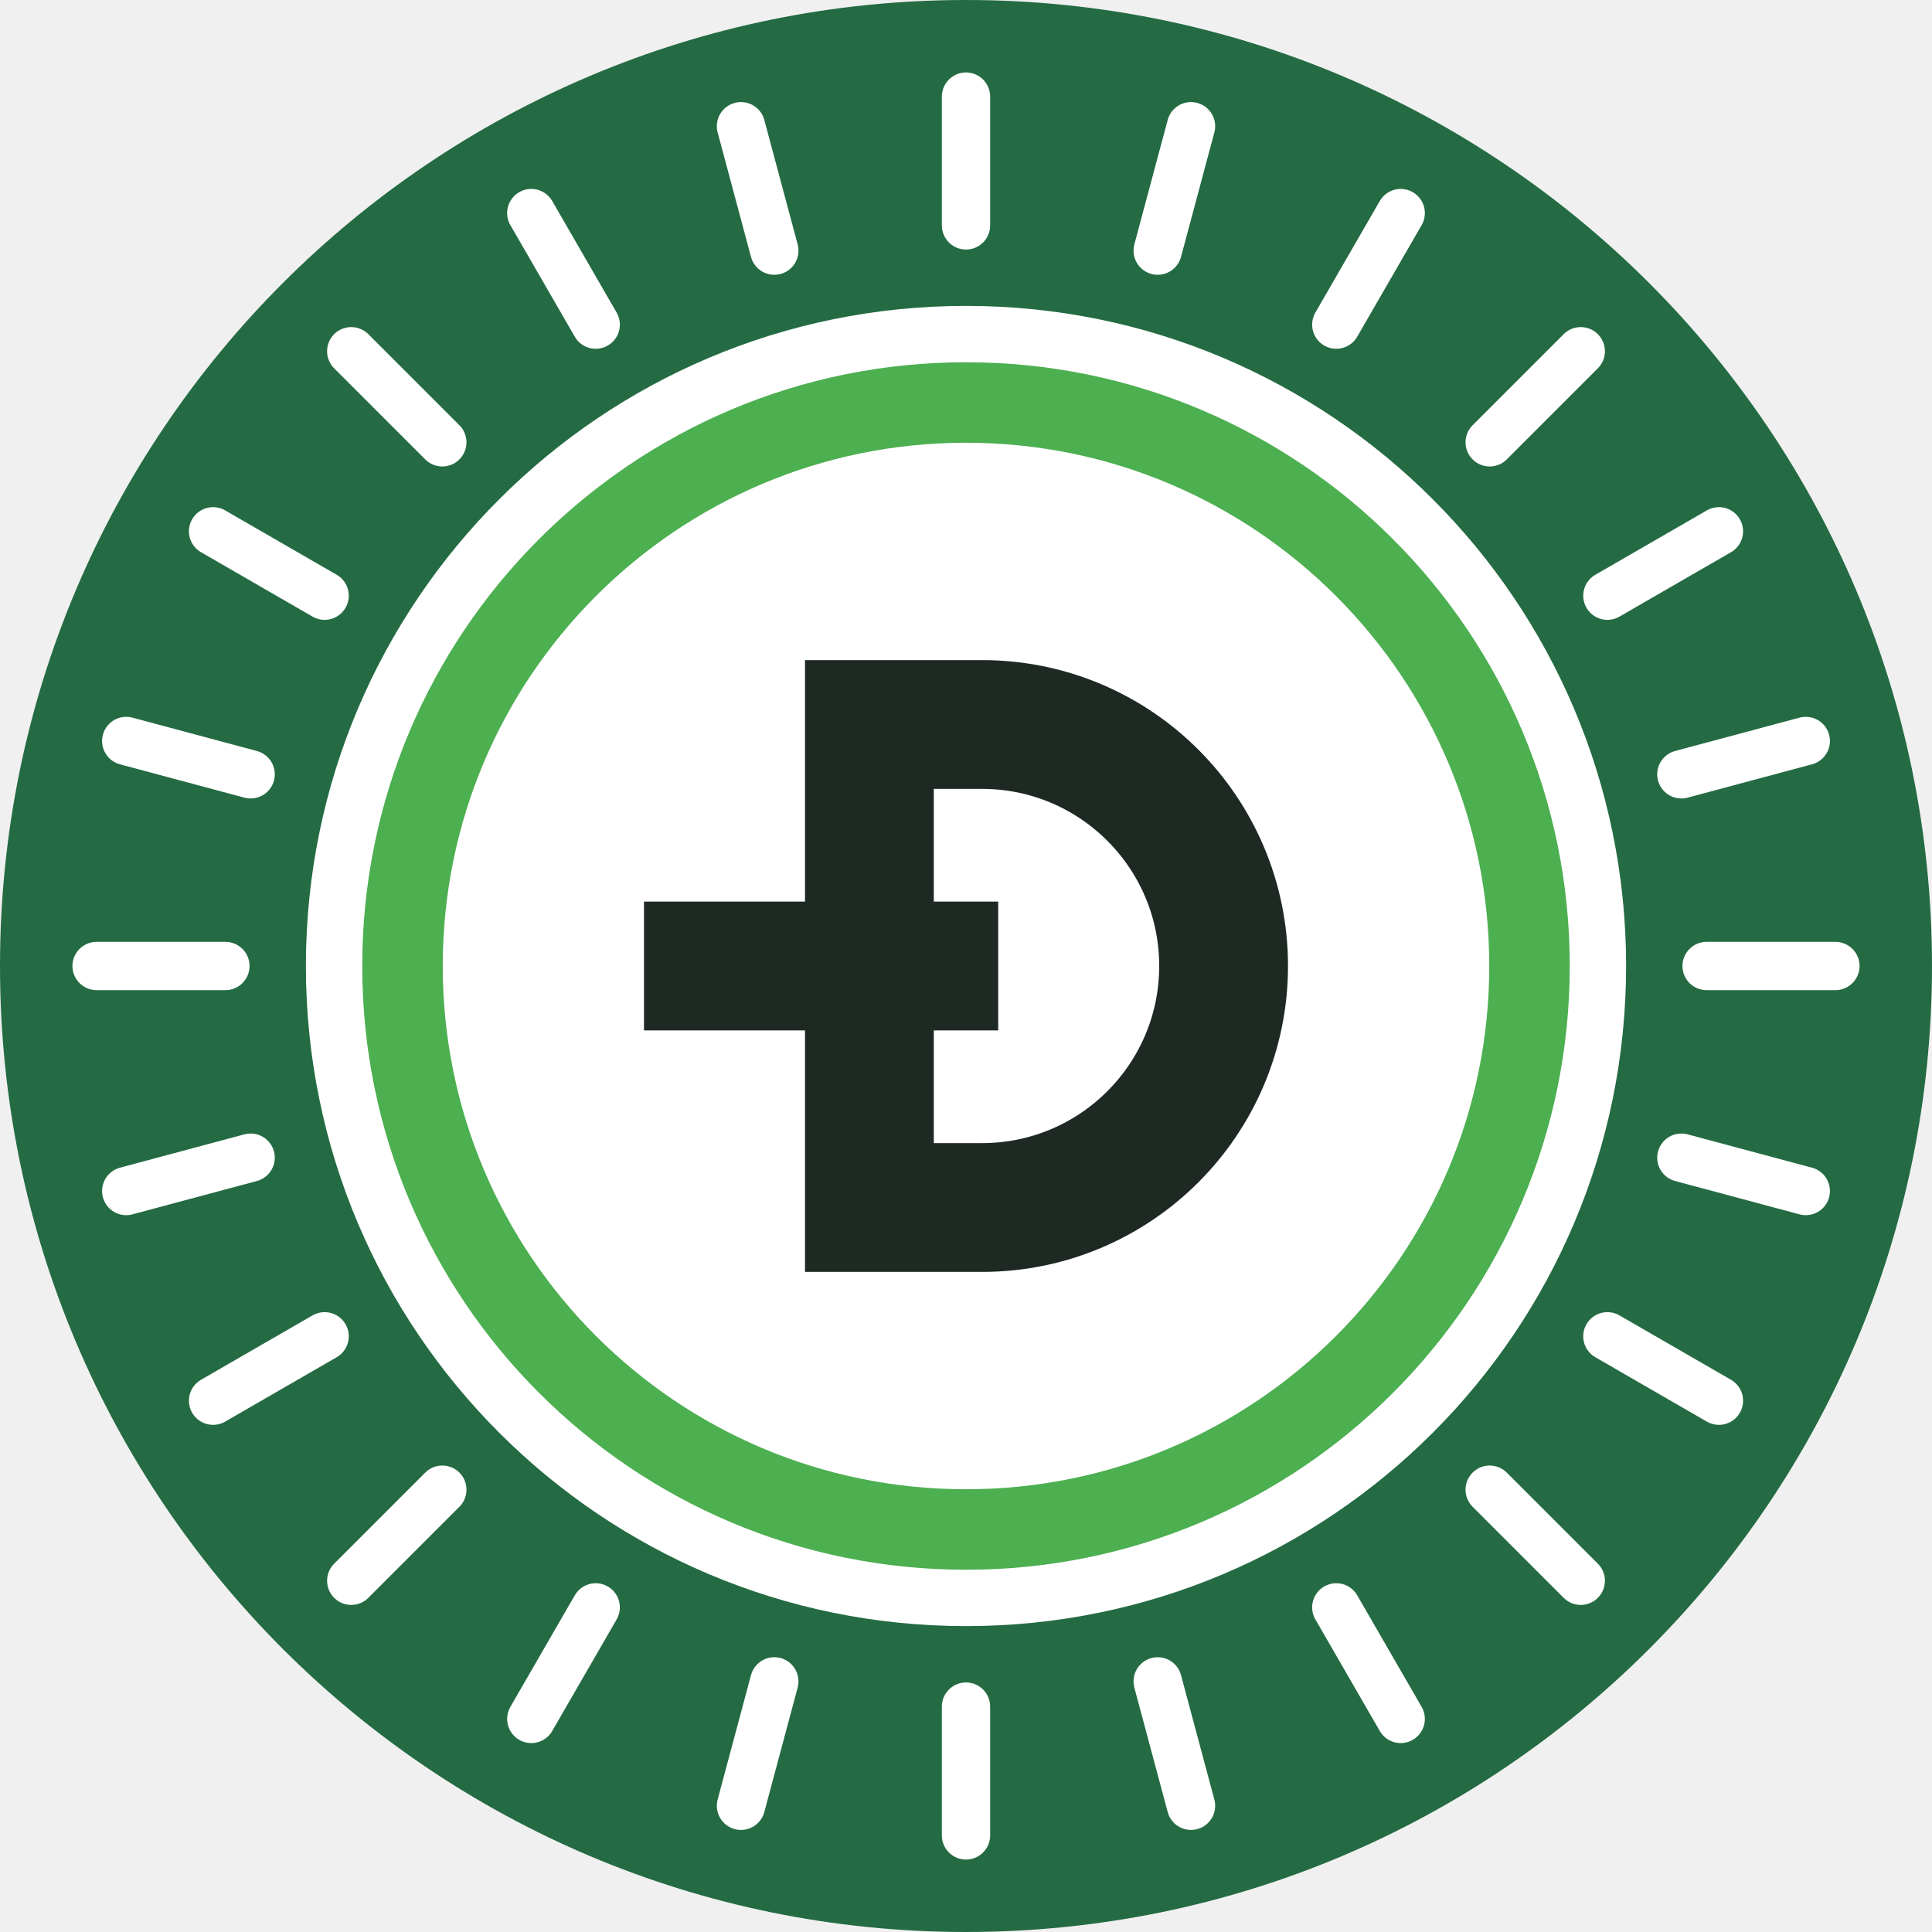
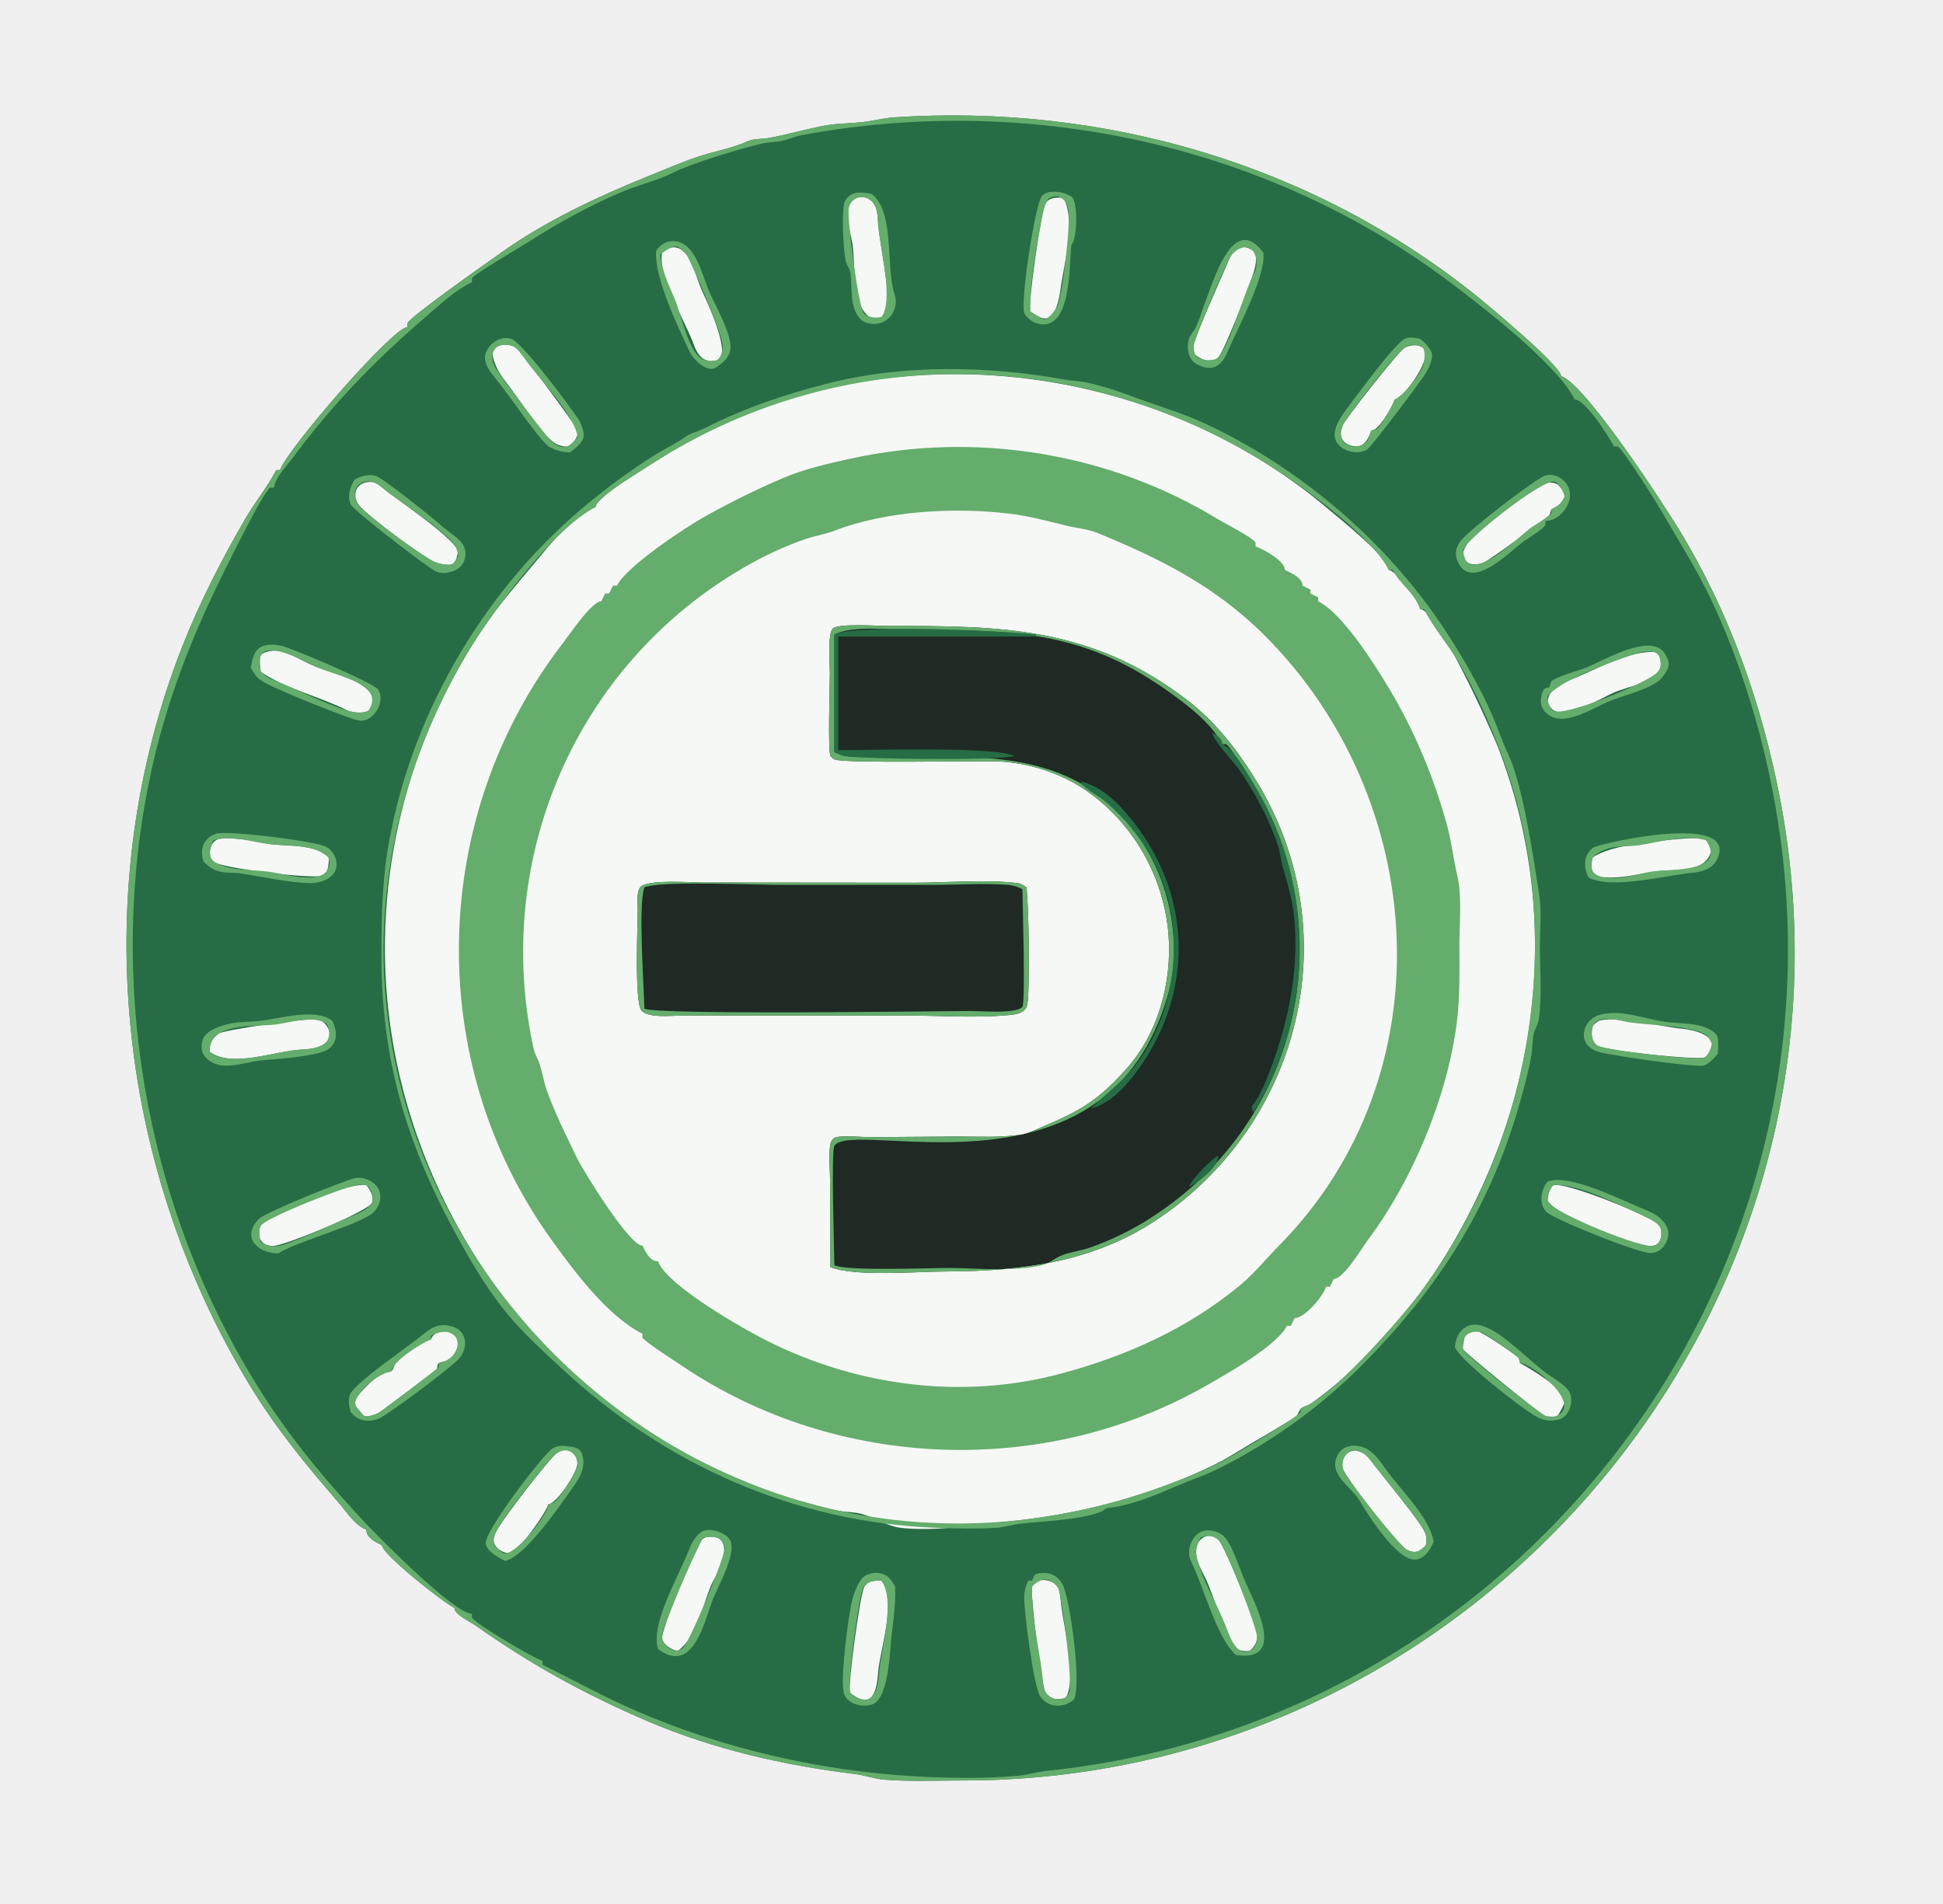
- <svg xmlns="http://www.w3.org/2000/svg" width="240" height="240" viewBox="0 0 120 120">
-   <circle cx="60" cy="60" r="60" fill="#246B43" />
-   <g stroke="#FFFFFF" stroke-width="3" stroke-linecap="round">
-     <line x1="60" y1="6" x2="60" y2="14" transform="rotate(0 60 60)" />
-     <line x1="60" y1="6" x2="60" y2="14" transform="rotate(15 60 60)" />
-     <line x1="60" y1="6" x2="60" y2="14" transform="rotate(30 60 60)" />
-     <line x1="60" y1="6" x2="60" y2="14" transform="rotate(45 60 60)" />
-     <line x1="60" y1="6" x2="60" y2="14" transform="rotate(60 60 60)" />
-     <line x1="60" y1="6" x2="60" y2="14" transform="rotate(75 60 60)" />
-     <line x1="60" y1="6" x2="60" y2="14" transform="rotate(90 60 60)" />
-     <line x1="60" y1="6" x2="60" y2="14" transform="rotate(105 60 60)" />
-     <line x1="60" y1="6" x2="60" y2="14" transform="rotate(120 60 60)" />
-     <line x1="60" y1="6" x2="60" y2="14" transform="rotate(135 60 60)" />
-     <line x1="60" y1="6" x2="60" y2="14" transform="rotate(150 60 60)" />
-     <line x1="60" y1="6" x2="60" y2="14" transform="rotate(165 60 60)" />
-     <line x1="60" y1="6" x2="60" y2="14" transform="rotate(180 60 60)" />
-     <line x1="60" y1="6" x2="60" y2="14" transform="rotate(195 60 60)" />
-     <line x1="60" y1="6" x2="60" y2="14" transform="rotate(210 60 60)" />
-     <line x1="60" y1="6" x2="60" y2="14" transform="rotate(225 60 60)" />
-     <line x1="60" y1="6" x2="60" y2="14" transform="rotate(240 60 60)" />
-     <line x1="60" y1="6" x2="60" y2="14" transform="rotate(255 60 60)" />
-     <line x1="60" y1="6" x2="60" y2="14" transform="rotate(270 60 60)" />
-     <line x1="60" y1="6" x2="60" y2="14" transform="rotate(285 60 60)" />
-     <line x1="60" y1="6" x2="60" y2="14" transform="rotate(300 60 60)" />
-     <line x1="60" y1="6" x2="60" y2="14" transform="rotate(315 60 60)" />
-     <line x1="60" y1="6" x2="60" y2="14" transform="rotate(330 60 60)" />
-     <line x1="60" y1="6" x2="60" y2="14" transform="rotate(345 60 60)" />
-   </g>
-   <circle cx="60" cy="60" r="41" fill="#FFFFFF" />
-   <circle cx="60" cy="60" r="35" fill="none" stroke="#4CAF50" stroke-width="5" />
-   <g fill="none" stroke="#1D2922" stroke-width="8" stroke-linecap="butt">
-     <path d="M54 45 H61 A15 15 0 0 1 61 75 H54 Z" stroke-linejoin="miter" />
-     <line x1="40" y1="60" x2="62" y2="60" />
-   </g>
+ <svg xmlns="http://www.w3.org/2000/svg" width="248" height="243" viewBox="0 0 992 972">
+   <path d="M208,167c0-.3-.1-1.8,0-2c1.9-3.7,40.5-30.8,46.9-35.3c22.8-16.5,49.8-29.1,75.9-39.7c9-3.6,17.8-7.5,27.1-10.5c8.3-2.6,16.2-3.9,24.1-7.5c2.7-1.2,7.8-1,10.8-1.6c9.8-1.8,19.7-4.8,29.6-6.5c5.7-.9,11.6-.9,17.4-1.5c5.7-.6,11.1-2.1,16.8-2.5c107.3-7,213.8,23.9,297.9,91.7c6.3,5.1,42.5,35.3,42.5,40.4c12.4,4.1,51.5,64.2,60,78c25.9,42.3,42.5,89.3,51.8,137.8c49.6,260-154.1,501.7-417.6,501.3c-13.1,0-26.5,.6-39.5-.4c-5.3-.4-10.1-2.3-15.2-2.9c-36.1-4.4-72.2-12.6-105.9-27c-31.5-13.5-59.3-28.7-87.3-48.5c-3.1-2.2-11.3-5.9-11.3-9.3c-5.9-2.9-37-27.5-37-32c-3.4-1.7-8-3.8-8-8c-5.7-1.9-10.4-9.6-14.4-14.1c-16.8-19.4-32.1-38.1-45.4-60.1C59,594,44.7,452.9,93.2,329.7c8.8-22.3,20.3-44.7,32.3-65.3c4.8-8.2,11.3-16.1,15.5-24.4c.7,0,1.3,0,2,0c3.2-10.2,57.6-73,65-73Z" fill="#266C44" />
+   <path d="M304,259c0-5.1,27.8-21.6,33.5-25.2c104.9-67.1,248.1-53.1,341.7,27c5.6,4.7,29.8,24.1,29.8,30.2c3.4,0,16,16.5,16,20c8.6,0,36.2,61.1,40.1,71.3c24.3,63.1,24.5,132.8,2.4,196.5c-18.2,52.7-52.6,105.3-98.4,138c-1.3,.9-3.1,1.1-4.5,2.1s-1.6,2.8-2.6,4.1c-.5,.6-16.1,9.9-18,11c-8,4.4-15.4,9.6-23.7,13.7c-33.3,16.4-68.9,25.4-105.8,29.2c-17.2,1.8-36.4,5-53.7,3.3c-8.4-.9-13.3-5.1-20.8-7.2c-3.2-.9-7.2-.9-10.5-1.4c-6.4-1-14-3.3-20.3-5c-17.1-4.6-34.3-12-50.2-19.7c-88.4-42.3-149.5-133.5-160.6-230c-7.9-68.5,9.2-138,47.7-195.4c8.3-12.4,17.9-23.3,27.4-34.7c5.4-6.4,22.3-27.8,30.5-27.8Z" fill="#F6F8F5" />
+   <path d="M677,657c-1.4,4.8-10.8,16-16,16c-.7,1.3-1.3,2.6-2,4c-.7,0-1.3,0-2,0c-4.9,9.9-30.1,24.2-40.3,30c-82.7,47.7-189.2,43.9-268.3-9.5c-3.1-2.1-19.1-12.3-20.4-14.5c-.1-.2,0-1.7,0-2c-17.8-8.9-35.3-32.4-46.8-48.5c-64.9-90.6-62-215.4,5.8-303.6c3.5-4.5,15.1-21.9,20-21.9c.3-.7,.3-.7,2-4c.7,0,1.3,0,2,0c.3-.7,.3-.7,2-4c.7,0,1.3,0,2,0c4.9-9.9,35.3-30,45.8-35.8c13-7.2,25.6-13.4,39.2-19.2c10.5-4.5,23.1-7.4,34.2-9.8c63.9-14.1,131.9-3.1,187.8,31c3.3,2,17.5,9.2,19,11.8c.1,.2,0,1.7,0,2c4.2,1.4,15,7.4,15,12c3.3,1.6,9,4,9,8c1.3,.7,2.6,1.3,4,2c0,.7,0,1.3,0,2c1.3,.7,2.6,1.3,4,2c0,.7,0,1.3,0,2c12.6,6.3,29,32.5,36.4,44.9c13.1,21.8,23.1,46.1,29.7,70.6c2.1,8.1,3,16.4,4.9,24.5c2.4,10.2,1.2,23.2,1.1,33.7c0,14,.4,28.1-1.4,42c-5,37.9-22.5,79.8-45.3,110.4C695.2,637.4,686,653,681,653c-.7,1.3-1.3,2.6-2,4c-.7,0-1.3,0-2,0ZM336,644c4,12,43.4,34.5,55.6,40.6C438.4,708.1,492.4,714.9,543,701c32.8-9,63.4-22.7,89.9-44.6c7.2-5.9,13.6-13.8,20.1-20.4c85.9-87,76.9-227.9-7.9-312.1C620.2,299.2,591.9,285,560,272c-4.6-1.9-11-2.4-15.9-3.7c-9.5-2.3-18.6-4.8-28.4-6c-28-3.4-63.3-1.6-89.7,8.7c-4.6,1.8-9.9,2.6-14.7,4.2c-11.1,3.8-21.8,8.9-31.9,14.8c-85.6,49.8-128,148.7-107,245.3c.6,2.5,1.6,4.3,2.6,6.7c1.9,4.8,2.5,10.4,4.4,15.4c4.2,11.6,9.6,22.2,14.9,33.3c3.5,7.3,27,45.3,33.7,45.3c1.7,3.4,3.8,8,8,8Z" fill="#64AD6C" />
+   <path d="M424,647c-.1-14.8-.1-29.6-.2-44.3c0-5.8-.9-13.2,.2-18.8c.1-.9,1.2-2.5,2-2.9c3.1-1.6,14.6-.3,18.5-.4c15-.1,30.1-.2,45.1-.3c10.2,0,21.1,.6,31.2-.9c4.5-.7,8.1-2.7,12.2-4.4c18.7-7.9,27.8-13.4,41.6-28.7c16.6-18.3,23.8-44.4,22-68.8c-2.3-29.6-17.8-57.2-42.4-74.1c-13.1-9-30.1-14.2-45.9-14.7c-11.5-.2-77.1,1.1-82.1-.9c-.6-.2-2-1.3-2.2-1.8c-1.4-3-.3-36.2-.3-42c0-4.3-1.3-20.4,1.5-23.1c2.9-2.7,23.1-1.3,27.9-1.3c58.5-.1,103.9,.4,152.7,37.6c15.5,11.8,27.5,27.7,37.3,44.3c44.9,76.5,20.6,172.9-53,221.6c-32.5,21.5-69.1,26-106.9,26.1c-14.8,0-46.5,2.8-59.2-2.2ZM524,453c1.3,8.3,1.8,51.2,.6,59.3c-.2,1.6-.7,2.7-1.9,3.7c-1.7,1.5-4.5,2-6.7,2.2c-18.1,1.8-37.7,.2-56,.3c-37,0-74.1,0-111.1,0c-5.2,0-17.6,1.5-21.3-2.4c-3.8-3.9-2-43.9-2-51.9c0-3.3-.7-8.4,1.2-11.1c3-4.3,26.2-2.5,31.9-2.5c36.1,0,72.1,.1,108.2,.1c16.9,0,35.9-1.8,52.6,.2c1.8,.2,3,1.1,4.5,2.1Z" fill="#1E2A23" />
+   <path d="M208,167c0-.3-.1-1.8,0-2c1.9-3.7,40.5-30.8,46.9-35.3c22.8-16.5,49.8-29.1,75.9-39.7c9-3.6,17.8-7.5,27.1-10.5c8.3-2.6,16.2-3.9,24.1-7.5c2.7-1.2,7.8-1,10.8-1.6c9.8-1.8,19.7-4.8,29.6-6.5c5.7-.9,11.6-.9,17.4-1.5c5.7-.6,11.1-2.1,16.8-2.5c107.3-7,213.8,23.9,297.9,91.7c6.3,5.1,42.5,35.3,42.5,40.4c12.4,4.1,51.5,64.2,60,78c25.9,42.3,42.5,89.3,51.8,137.8c49.6,260-154.1,501.7-417.6,501.3c-13.1,0-26.5,.6-39.5-.4c-5.3-.4-10.1-2.3-15.2-2.9c-36.1-4.4-72.2-12.6-105.9-27c-31.5-13.5-59.3-28.7-87.3-48.5c-3.1-2.2-11.3-5.9-11.3-9.3c-5.9-2.9-37-27.5-37-32c-3.4-1.7-8-3.8-8-8c-5.7-1.9-10.4-9.6-14.4-14.1c-16.8-19.4-32.1-38.1-45.4-60.1C59,594,44.7,452.9,93.2,329.7c8.8-22.3,20.3-44.7,32.3-65.3c4.8-8.2,11.3-16.1,15.5-24.4c.7,0,1.3,0,2,0c3.2-10.2,57.6-73,65-73Zm33,657c0,.3-.1,1.8,0,2c1.5,2.9,31.9,21,36,22c0,.7,0,1.3,0,2c16,7.9,31.5,16.5,47.9,23.6c44.6,19.3,94.2,30.7,142.9,33.4c16.6,.9,35.1,1.2,51.6-.3c5.3-.4,10.4-2.1,15.7-2.6c228.1-23.9,396.8-227.7,376-457.6c-4.3-47.2-17.2-97.3-37.4-140.2c-7.7-16.1-17.2-31.1-26.1-46.4c-2.4-4.2-19-30.4-21.6-31.9c-.2-.1-1.7,0-2,0c-2.6-5.2-14.6-24-20-24c-9.2-18.4-49.3-49.2-66.7-62.1C643.9,72.9,523.1,47.8,409.4,69c-3.6,.7-6.9,2.2-10.4,3c-2.9,.6-6.1,.5-9.1,1.1C379.7,75.3,353,83.4,344,88c-8,4.1-18.1,6.4-26.5,10c-15.7,6.6-32.7,15.9-47,25.1c-3.9,2.5-28.3,16.8-29.5,18.9c-.1,.1,0,1.8,0,2c-9.2,4.6-16.2,11.4-24,18.1c-25.4,21.8-47.7,44.8-67.7,71.9c-2.8,3.8-9.3,10.4-9.3,15c-.3,0-1.9-.1-2,0c-3.8,2.2-23,41.7-26.2,48.2c-14.5,29.7-26,59.6-33.5,91.9C52.7,500,74.4,621.4,137.1,716.5c14.8,22.4,32.1,42.7,50.5,62.2c7.8,8.2,44.6,45.3,53.4,45.3Zm324-54c-5.9,5.9-35,6.8-44.1,8c-4.2,.5-8.1,1.8-12.4,2.1c-9.8,.6-20.3,.4-30.1,0C405.3,777.4,339.2,747.7,286,698c-9.4-8.8-18.5-16.9-26.8-26.9C250,659.9,243,648.5,236,636c-27.4-48.9-41.3-92.3-41.3-148.7c0-20.5,.5-40,4.4-60.1c12.4-65.4,49.6-128,101.2-170.2c10.4-8.6,21.6-16.8,32.9-24c5.6-3.6,11.4-6.2,16.8-10c2.6-1.8,7.2-3.1,10.2-4.6c20.3-10.2,40.9-17.2,63.1-22.8c38.3-9.7,81.7-8.8,120.3-1.8c3.6,.7,7.2,.6,10.7,1.4c7.5,1.6,15.7,4.1,22.7,6.8c13,5,26,8.5,38.8,14.5c49.6,23.3,94.4,62,123.9,108.2c8,12.5,16.1,26.6,22,40.1c3,6.7,5.1,13.5,8.3,20.2c7.6,16,13.2,54.6,16,73c1.1,7.6,.2,16.9,.2,24.7c0,12.2,1.1,25.4-.5,37.5c-.4,3-2.1,5.1-2.7,7.8c-.7,3.2-.5,7.1-1.1,10.4c-1,6.6-2.8,13.1-4.5,19.5c-15.2,56.8-42,99.1-83.3,140.4c-21,20.9-47,39.4-73.7,52.4c-6.3,3-12.9,5.1-19.3,7.9c-11.5,4.9-23.4,10.2-36.1,11.4Zm99-51c14.7-4.1,50.2-44.7,60.2-57.9c57.8-76.3,76.2-183.4,43.1-273.9c-6.1-16.5-14-34.4-22.9-49.5c-5.3-8.8-12.9-17.6-17.4-26.7c-.7,0-1.3,0-2,0c-2.6-8.3-10.3-12.6-14-20c-.7,0-1.3,0-2,0c-8.1-16.2-39.8-39.5-55.3-49.7c-99-65.6-226-67.9-325.4-1.5c-4.7,3.1-24.3,14.6-24.3,19.2c-21.6,10.8-53.9,54.9-66.3,76.1C96.2,577.5,337.8,857.3,599,756.9c8.1-3.1,16.1-6.3,23.9-10.2c5.6-2.9,38.5-22.3,41.1-25.7c0-.1,0-1.8,0-2ZM424,647c-.1-14.8-.1-29.6-.2-44.3c0-5.8-.9-13.2,.2-18.8c.1-.9,1.2-2.5,2-2.9c3.1-1.6,14.6-.3,18.5-.4c15-.1,30.1-.2,45.1-.3c10.2,0,21.1,.6,31.2-.9c4.5-.7,8.1-2.7,12.2-4.4c18.7-7.9,27.8-13.4,41.6-28.7c16.6-18.3,23.8-44.4,22-68.8c-2.3-29.6-17.8-57.2-42.4-74.1c-13.1-9-30.1-14.2-45.9-14.7c-11.5-.2-77.1,1.1-82.1-.9c-.6-.2-2-1.3-2.2-1.8c-1.4-3-.3-36.2-.3-42c0-4.3-1.3-20.4,1.5-23.1c2.9-2.7,23.1-1.3,27.9-1.3c58.5-.1,103.9,.4,152.7,37.6c15.5,11.8,27.5,27.7,37.3,44.3c44.9,76.5,20.6,172.9-53,221.6c-32.5,21.5-69.1,26-106.9,26.1c-14.8,0-46.5,2.8-59.2-2.2ZM624,380c-5.5-11-19-21-29-28c-43.2-30.3-78.3-30.2-128.9-30.3c-11.2,0-30.4-2.6-40.1,2.3c0,20,0,40,0,60c7.3,3.7,17.5,2.3,25.5,2.3c47.4,.3,94.7-5,127.1,37.3c13.8,17.9,20.7,39.5,20.8,62c.1,11.8-2.4,21.5-6.4,32.4c-35.7,96.5-157.2,53.1-167,67c-1.7,2.3-.1,54.3,0,61c6.2,3.1,48.8,1.4,58.1,1.4c14.9,.1,32.8,2,47.4-1.3c4.4-1,6.7-3.6,10.5-5.1c4.3-1.7,9.4-2.3,13.9-3.8c11.6-4,23-9.6,33.2-16.4c71.2-46.6,94.6-136.6,55.7-211.9c-2-3.9-16.3-27.5-18.8-28.9c-.2-.1-1.7,0-2,0ZM524,453c1.3,8.3,1.8,51.2,.6,59.3c-.2,1.6-.7,2.7-1.9,3.7c-1.7,1.5-4.5,2-6.7,2.2c-18.1,1.8-37.7,.2-56,.3c-37,0-74.1,0-111.1,0c-5.2,0-17.6,1.5-21.3-2.4c-3.8-3.9-2-43.9-2-51.9c0-3.3-.7-8.4,1.2-11.1c3-4.3,26.2-2.5,31.9-2.5c36.1,0,72.1,.1,108.2,.1c16.9,0,35.9-1.8,52.6,.2c1.8,.2,3,1.1,4.5,2.1Zm-2,1c-2.4-1.2-4.7-2-7.3-2.2c-12.8-.9-26.2,0-39,0c-25.4,0-50.8,0-76.3,0c-14.1,0-57.5-1.9-68.4,.7c-.2,0-2,.5-2,.5c-.1,.3-.2,.5-.2,.8c-2.9,9.6-.1,48.6,.2,61.2c6.5,3.3,147.1,1.3,166.6,1.2c4.7,0,23.7,1.6,26.4-2.2c1.6-2.3,.1-53.1,0-60Z" fill="#64AD6C" />
+   <path d="M450,162c-3.9,.7-6.1,.7-8.7-2.7c-5.9-7.9-4.8-24-5.9-33.5c-.6-6.3-6.8-21.9,2.2-24.8c2.3-.8,4.4-.5,6.4,.9c4.4,3,4,8.5,4.4,13.3c.8,9.3,6.1,34.3,4.6,41.6c-.4,2-1.8,3.6-3,5.2Zm93-61c6.4,12.7,.2,33.3-1.6,46.9c-.7,5.2-2.9,18-10.8,13.9c-.9-.5-4.1-2.1-4.6-2.8c-1.4-2.3,5.6-52.2,7.9-55.3c2.2-3.2,5.7-2.8,9.1-2.7ZM338,129c2.7-2.2,5.5-3.7,9-2c1.5,.7,3.6,2.9,4.5,4.3c2.7,4.5,4.3,11,6.4,16c1.7,4.1,21.8,44.4,2.2,36.4c-3.8-1.6-5.4-6.3-6.7-9.8C349,162.8,335.8,140.1,338,129Zm272,52c-.4-1.7-.9-3.5-.6-5.2c1-4.6,14-33.7,16.7-40c1.3-3,3.5-10.2,7.7-9.9c2.6,.2,6.4,1.3,7.2,4.1c.6,2.3,0,6.1-.7,8.3c-1.6,5.6-15.6,42.3-18.6,44.5c-4.1,3-8.3,.8-11.7-1.8ZM290,228c-3.1,0-5.3-.6-7.8-2.5c-6.3-4.8-19.3-24.7-25.1-32.1c-3.3-4.2-11.2-18.6,1-17.4c1.2,.1,4,.4,4.9,1c2.3,1.5,30.2,39.1,31.8,42.5c0,.2,.1,.3,.2,.5c.1,3.8-2.2,5.9-5,8Zm422-24c-1.2,3.9-8.2,16-12,16c-1.2,3.8-3.4,8.2-8,7.9c-5.3-.2-9-4.3-7-9.9c1.2-3.4,28.9-38.4,32-40.3c2.4-1.5,6.4-1.9,9-.7c7.4,3.6-9.7,27-14,27ZM234,281c-.4,1.8-.9,6.1-3,7c-2.2,1-7.3-.1-9.5-1.1c-6-2.7-34.2-23.8-38.2-28.9c-3.6-4.5-2-11,4.1-11.8c4.1-.6,5.7,1,8.7,3.4c9.7,7.9,31.7,22.1,37.9,31.4Zm558-21c-.2,.7-.6,2.4-1,3c-1.1,1.6-31.3,23.5-33.6,24.3c-3.7,1.3-7.6,1.6-9.9-2c-2-3.1,1.7-8.1,3.7-10.4c4-4.6,32.4-26.3,37.2-28.1c2-.7,5.9-.6,7.3,1c.6,.7,3.2,3.4,3.3,4.2c.4,2.9-4.4,8-7,8ZM133,343c-.1-1.9-.7-6.3,0-8c1-2.4,6.4-3,8.6-2.7c6.6,.9,12.9,5.4,19.1,7.9c6.1,2.5,36.6,9.2,28.3,21.8c-1.8,2.8-9.3,1.9-11.7,.7c-14.2-7.1-31.1-10.9-44.3-19.7Zm713-10c2.4,3.6,2.9,7.7-.3,11.2c-4.6,4.9-15.2,6.6-21.5,9.3c-6.7,2.9-26.8,15.4-32.5,7.8c-2-2.7-1.8-3.9-.3-7c1.7-3.5,5.8-5.4,9.2-6.7c13.4-5.1,31.2-16,45.4-14.6ZM168,438c-.2,2.5-.2,7.6-3,9c-4.5,2.2-52.6-3.8-56-7c-1.7-1.6-2.1-3.9-1.7-6.1c1.4-7.7,8.4-5.9,14.8-5.5c5.7,.3,10.6,1.8,16.2,2.6c9.6,1.4,22.3-.4,29.7,7Zm645,0c8.5-6.7,35.1-8.9,46.6-9.8c2.3-.2,9.5-.6,11.4,.8c5.1,3.8,1.7,10.1-2.5,12.4c-6.7,3.6-15.6,2.6-23,3.5c-5.7,.6-29.2,6.8-32.5,.1c-.9-1.7-.3-5.2,0-7ZM107,537c.2-3.1-.1-6.9,3-8.8c4.2-2.6,49-8.7,52.6-7.7c4.5,1.4,8.2,8.6,3.8,12c-4,3-8.8,3.2-13.6,3.5c-12.9,.9-34.7,9.3-45.8,1Zm706-13c1.2-1.2,2.3-2.5,4-3c9.6-2.3,31.3,3.3,42.2,4.3c5,.5,18.1,3.3,14.2,10.9c-.7,1.4-1.6,3.4-3.4,3.8c-5,1.2-50.9-3.5-54.4-6.1s-3.1-6-2.6-9.9ZM187,605c1.8,2.4,4,5.7,3,9c-1.3,4.2-44.8,22.2-50.8,22.2c-5.6-.1-8.8-4.8-6.2-10.2c.9-1.9,6.5-4.6,8.4-5.5c10.6-4.7,35-16.3,45.6-15.5Zm603,8c.4-2,.8-6.6,2.9-7.7c5.3-2.5,48.8,15.2,53.9,19.9c1.4,1.2,1.4,3,1.4,4.8c0,9.1-9.7,6.2-15.2,4.2c-11.4-4.1-36.2-12.1-43-21.2ZM220,684c2.4-7.1,14.6-4.8,14,3c-.1,1.2-3,6.3-4,7c-1.6,1.2-4.3,1.1-6,2c-.9,.5-.5,2.1-1,3c-.2,.4-28.6,21.9-30.7,23.1c-1.3,.7-5,1.4-6.3,.9c-.6-.3-2.2-2.4-2.7-3s-2.2-2.5-2.3-3c-.7-3.7,10.3-13.4,13.1-15.2c1.9-1.2,4.4-.9,5.9-1.8c.6-.4,1.4-3.3,2-4c2.5-3.1,14.4-12,18-12Zm556,12c5.1,2.6,22.8,13.3,23,19c0,1-1.1,3.2-1.6,4.2c-.4,.7-1.8,3.4-2.4,3.8c-.9,.6-5,.3-6,0c-2.9-1-41.7-32.9-42-34c-.4-1.5,.3-4.5,.7-6c.6-2.3,4.5-3.4,6.7-3.2c2.4,.2,20.8,12.7,21.6,14.2c.1,.2,0,1.7,0,2ZM280,768c-1.5,4.8-15.3,24.6-20,25c-2,.2-5-1.3-6.3-2.8c-2.2-2.6-2-4.4-.7-7.5c1.9-5,27.4-38,31.5-41c4.5-3.3,10.1-.1,10.3,5.2c.3,4.6-10.8,21.1-14.8,21.1Zm448,21c-3.2,3.2-5.2,4.5-9.6,2.4c-4.2-2-31.8-37.2-33-41.9s3-10.1,8-8.6c4.3,1.2,7.2,5.1,9.6,8.6c5.2,7.3,21.8,26.8,24.5,33c1,2.1,.9,4.2,.5,6.5ZM346,843c-2.9-.6-7-3-8-6c-1.1-3.5,17.1-47.8,20.5-51.1c1.3-1.3,3.9-1.3,5.6-1.2c8,.8,5.7,9.9,3.7,15.1c-1.5,3.9-3.9,7.3-5.4,11.2c-4.1,10.6-6.9,24.9-16.4,32Zm292,0c-2,0-4.4,.3-6-1c-6.1-4.9-12.5-28.1-16.6-36.3c-2.3-4.4-6.8-12.5-4-17.5c2.3-4.1,6.7-5.5,10.6-2.2c3.1,2.7,19.5,43.3,19.8,48c.3,4.4-.9,6.1-3.8,9ZM450,807c7.7,10.3-.1,33.3-1.5,45.3c-.6,5.3-.8,19.4-10.4,14.7c-.7-.3-3.8-2.1-4.1-3c-1.3-3.4,5.2-50.5,7.3-53.9c2-3.1,5.4-3.1,8.7-3.1Zm94,60c-4.1,.8-7.2,1.4-10.1-2.5c-2-2.7-8.2-51.6-6.9-54.5c2.3-5,10.2-3.6,13,0c1.3,1.6,1.5,7.6,1.8,9.7c1.4,11.6,8.1,38.4,2.2,47.3Z" fill="#F6F8F5" />
+   <path d="M445,99c12,9,7.1,37.6,11.7,51.2c2.6,7.5-2.9,15.5-10.8,15.2c-4.1-.2-6.5-1.5-8.6-5.2c-3.3-6-2.2-13.9-3.1-20.6c-.3-2.2-1.5-3.6-2.2-5.6c-1.5-4.2-2.6-28.1-.5-31.6c3.1-5.2,8.5-4.3,13.5-3.4Zm5,63c6.4-8.5-.6-35.4-1.6-46.8c-.3-3.3-.2-7.5-1.8-10.4c-3.3-6-11.2-5.5-13.2,1.1c-1.3,4.3,4.9,50.9,7.6,54.1c2,2.3,6.3,2.3,9,2Zm97-37c-1.3,10.5,.3,45.8-18,40c-2-.6-5.1-3.1-6-5c-2.3-4.8,5.4-55.8,9-60c2.6-3,9.2-2.3,12.3-1c.8,.4,2.6,1.1,3.2,1.8c2.9,3.5,2.5,21.2-.5,24.2Zm-21,34c1.8,1,5.3,3.7,7,4c2.2,.3,6.4-5.3,7-7c2.7-7.3,6.8-43,5.4-49.2c-1-4.4-4.3-8.3-9.4-5.8c-1.9,1-3.8,7.5-4.1,9.6c-2.4,15.6-6.2,32.5-5.9,48.4Zm119-30c1.6,11.5-13.3,39-18.3,50.7c-3.3,7.8-8.2,10.4-16.1,6c-4-2.3-4.9-8.3-3.6-12.7c.5-1.8,2.1-3.4,3-5c2.2-3.9,3.5-9.2,5.2-13.4c4.2-10.7,14.3-46.6,29.8-25.6Zm-23,54c8.5-13.3,11.7-30.3,18.7-44.4c1.5-3,1-9.6-2.3-11.6c-3.3-1.9-7.2,.3-9.4,3c-2.8,3.5-20,44.5-19.8,47.8c.3,6.7,8.1,6.8,12.8,5.2ZM258,797c-3.3-1.5-9.6-4.8-10-9c-.7-6.2,29.1-45.1,33.9-48.3c3-2,6.4-1.5,9.8-1c3.7,.5,5.2,1.8,5.9,5.4c1.1,4.9-1.2,9.9-4,13.7c-6.8,9.6-24.8,36.5-35.6,39.2Zm22-29c.7-.2,2.4-.6,3-1c2.6-1.8,12-16.3,11.9-19.1c-.2-6.5-5.8-9.6-11.1-5.5c-4.8,3.7-28.7,34.7-31,40.4c-1,2.4-1.4,4.6,.2,6.8c.7,1,3,3,4,3.4c5.7,2.1,23-20,23-25Zm452,19c-1.6,4.1-4.7,9.1-9.5,9.3c-9.5,.4-24.1-22.8-28.5-30.3c-4.1-7-17.1-13.7-10.5-24c1.8-2.9,5.4-4.1,8.7-3.8c7.3,.4,11.3,6.2,15.2,11.8c7.7,10.8,22,24.1,24.6,37Zm-4,2c.4-2.3,.4-4.4-.5-6.6c-3.2-7-20.6-27.4-25.6-33.8c-1.8-2.3-4.1-5.8-6.9-7.3c-6.4-3.3-11.2,3.6-9,9.7c1.7,4.6,28.8,38.6,32.3,40.3c4.4,2.2,6.6,.8,9.7-2.3Zm-97,56c-9.8-8.5-16.7-35.5-23-48c-3.1-6.2,1.7-16.5,9.5-15.6c3,.3,5.9,1.3,7.9,3.6c4.2,4.9,7.3,15.6,10,21.7c4.8,11.3,22.2,42.4-4.4,38.3Zm-18-60c-1.6,3.1-2.8,6.4-2,10c2.5,11.4,10.3,23.7,14.6,34.7c1.9,4.7,5.9,18.3,13.7,12.2c1.7-1.4,2.5-3.6,2.5-5.8c0-5.3-16.3-46.9-20-50c-2.8-2.3-5.6-2.2-8.8-1.1ZM336,842c-4.2-12.6,10.7-37.6,15.6-50.3c1.3-3.5,3.9-8.6,7.7-10.1c3.8-1.6,12.3,1.3,13.7,5.4c2.7,7.6-6.7,23.2-9.4,30.5c-4.1,11.2-10,37.7-27.6,24.5Zm23-57c-7.2,14.3-13.2,28.7-19.1,43.7c-1.1,3-2.8,6.9-1,9.8c2.1,3.3,6.1,5.8,9.7,3c3.3-2.6,22.1-47.6,21.4-51.5c-1.2-6.1-6.2-5.4-11-5Zm98,25c.4,8.4-.8,16.7-1.8,25c-.9,7-1.2,33-10.3,35.4c-5,1.3-11.8-.1-13.9-5.4c-2.4-6.1,2.2-41.1,4.2-48.5c.8-3.2,3.2-9.4,5.8-11.5c1.4-1.1,4.5-2,6.3-1.9c5.2,.1,7.3,2.8,9.7,6.9Zm-7-3c-3.1,0-6.9,.2-9,3c-2.4,3.1-8.6,50.8-7,54c1,1.9,4,3.1,5.9,3.6c8.2,1.8,8.5-9.7,9.1-15.2c1.3-11.5,8.1-35.9,1-45.4Zm77,0c1.1-3.2,1.4-3.6,4.9-3.8c4.7-.3,7.8,1.3,10.3,5.2c4.1,6.4,10.5,54.2,5.8,59.6c-.9,1-3.2,2-4.5,2.4c-4.8,1.4-9.8-.1-12.5-4.4c-3.3-5.1-8.3-43.8-8.1-50.8c.1-2.9,.8-5.6,2.1-8.2c.7,0,1.3,0,2,0Zm0,3c-.7,14.6,3.2,29.5,5,44c.4,2.9,.2,6.8,1.6,9.5c2.6,4.9,10.7,6.3,12.4-.1c1.5-5.7-3.5-45.6-5.6-52c-.6-1.6-2.9-3.7-4.4-4.4c-3.4-1.6-6.7,.7-9,3Z" fill="#64AD6C" />
+   <path d="M518,386c-9.5,2.4-75.4,1.6-86.7,.1c-1.9-.3-3.6-1.2-5.3-2.1c0-20,0-40,0-60c11.1-5.5,87.3-1.9,103,0c0,.3,0,.7,0,1c-33.7,0-67.3,0-101,0c0,19.3,0,38.7,0,58c15.6,.1,79.9-2,90,3Z" fill="#266C44" />
+   <path d="M335,128c2.2-3.1,4.9-4.9,8.8-4.9c11.3,.2,14.6,17.3,18.3,25.8c2.9,6.8,11.8,21.9,10.8,29.5c-.5,4-4,7.1-7.2,9.2c-4.8,3.1-11.8-4.2-13.6-8c-6-12.7-18.3-38.2-17.1-51.6Zm2,2c.9,7.9,4.2,15.1,7.3,22.2c3.4,7.7,6.9,26.3,13.5,30.6c2.3,1.5,4.5,1.6,7.2,1.3c3.1-.3,4.2-5.7,3.9-8.3c-.5-5.8-15-39.9-18.4-45.7c-.8-1.3-3.2-3.6-4.5-4.1c-2.5-1-7.2,2.7-9,4ZM291,231c-3.9-.1-9-1.2-12-4c-5.3-4.9-18.9-24.9-24.7-32.1c-3.2-4-8.8-10-5.9-15.7c2.2-4.4,7.4-7.8,12.6-6.2c5.6,1.7,30.3,34.8,34.6,41.5c1.1,1.8,2.8,6.3,2.4,8.5c-.6,3.2-4.6,6.2-7,8Zm4-8c-2.5-12.3-19.6-29.2-27.2-40c-2.7-3.9-4.9-7.2-10.2-6.9c-5.7,.2-7.2,4.8-5.6,9.9c.9,2.9,25.6,35.1,29.1,38.9c1.1,1.2,3.5,2.8,4.9,3.1c4.3,1,6.8-2,9-5Zm430-50c2.3,1.8,5.5,4.8,6.1,7.8c.4,2.7-1.6,7.1-2.9,9.3c-2.3,4.1-28,38-30.2,39.4c-4.8,3.1-13.6,.9-16-4.5c-2.4-5.6,3-12.9,6.2-17.1c5.2-6.8,23.7-32.4,29.2-35c2.3-1.1,5.2-.4,7.6,.1Zm-13,31c4.9-2.4,13-12.5,14.7-17.8c.6-1.9,1.2-7.7-.5-8.7c-2.9-1.7-5.5-1.9-8.5-.3c-4.3,2.4-28.6,33.3-31.5,38.8c-1.1,2.1-2.1,5.7-1.2,8c1.8,4.6,8.4,5.1,11.9,2.3c2.4-1.9,1.9-3.9,3.1-6.3c.5-.9,2.1-.5,3-1c1.8-1.1,9-13.4,9-15ZM181,244.9c2.9-1.8,7.6-3,11-1.9c3.6,1.2,29.5,21.8,33.5,25.5c5.2,4.8,14.1,8.2,11.8,16.9c-.6,2.4-2.2,4.4-4.4,5.5c-2.9,1.5-6.7,2.3-9.9,1.1c-3.9-1.5-42.3-31.2-43.8-34.2c-2.1-4.1-.5-9.3,1.8-12.9ZM234,284c-.4-2.1-.9-4.4-2.2-6.1c-6.1-7.6-24.3-19.7-32.7-25.7c-2.8-2-5.8-5.3-9.1-6.1c-7.5-1.9-11.2,5.6-7.2,11.5c3.3,5,32.8,26.2,38.8,29.1c2,.9,7.4,2.3,9.4,1.3c.6-.3,2.5-3.3,3-4Zm555-18c0,.3,.1,1.8,0,2c-1.2,2.4-9.5,7.2-12,9.1c-6.8,5.3-25.6,24.4-32.5,10.2c-2-4.2-1.5-7,1-10.8c3.2-5,39.3-32.8,43.7-33.8c4.6-1,8.9,1.3,11.2,5.4c4.1,7.4-3.4,17.9-11.4,17.9Zm3-6c2.7-1.4,7.8-4,6.5-7.6c-.5-1.7-2.8-5.6-4.5-6.4c-5.5-2.5-46.9,30.4-47,35c0,1.2,.7,4,1.4,5.1c5.3,9.3,27.6-12.4,32.6-16.2c2.2-1.7,9.9-6,11-7.9c.1-.1,0-1.8,0-2ZM128,341c.8-4.1,1.5-9.2,5.9-11c3.2-1.2,6.6-1,9.9-.2c5.8,1.3,46.9,18.9,49.2,22.2c3.9,5.7-1.5,15.3-8,16c-2.2,.3-7-1.7-9.2-2.5c-8.6-3.1-37.3-14.3-42.8-18.3c-2.3-1.6-3.6-3.9-5-6.2Zm60,22c2.3-3.4,3-6.9,.2-10.4c-4.5-5.5-19.4-8.9-26.1-11.8c-6.3-2.7-33.1-18.7-29.2,.8c.7,3.6,6.5,5.5,9.6,6.8c9.8,4,30.3,14.2,39.6,15.5c2,.3,4-.3,5.9-.9Zm603-12c.2-.6,.7-2.7,1-3c2.6-2.7,14.3-5.6,18.3-7.3c8.8-3.7,32.2-17.6,39.5-7.3c.9,1.3,2.2,3.9,2.2,5.6c0,2.8-3.1,7-5.2,8.7c-6.1,4.6-16.8,7.1-24.1,9.9c-8.8,3.3-25.2,15.1-33.7,6c-2.3-2.4-2.8-5.3-2-8.5c.6-2.6,1.3-4.1,4-4.1Zm-1,5c.4,2.2,.8,5.6,3,6.9c5.6,3.4,48-14.3,52.9-19.4c2.3-2.4,2.1-3.1,1.8-6.5c-.7-6.9-10.8-4-15.4-2.3c-9.9,3.5-37.4,13.1-42.3,21.3ZM104,440c-2.2-6.1-.3-12,6.2-14.3c5.3-1.9,51.3,3.7,56.6,6.8c5.1,3,7.2,10.9,2.2,15c-3.4,2.8-7.9,3.6-12.1,3.4c-11.6-.6-22.6-3.2-33.9-4.9c-4.1-.6-8.1,0-12.2-1.4c-2.6-.9-4.8-2.6-6.8-4.6Zm5-11c-1.9,3.7-3.5,8.7,.9,11.3c7.9,4.7,19.7,3.5,28.7,5c6.7,1,24.6,6.3,28.6-1.2c7-13.1-22.5-12.3-28.9-13C128,430,119.7,426.3,109,429Zm702,19c-2.6-5.2-2.7-11.1,2.2-15.1c2.8-2.2,75.1-18.6,63.5,5.8c-2.3,4.8-7.3,6.4-12.3,6.9c-13.2,1.2-42.3,8.8-53.4,2.4Zm60-19c-11.6-3-22.9,.9-34.4,2.6c-4.5,.6-9.2,.4-13.7,1.2c-3,.6-9.6,3.1-10.1,6.3c-.5,3.3-.6,6.1,2.7,7.8c7.8,4,21.3-1.2,29.4-2.1c8.4-1,36.9,.5,26.1-15.8ZM169.7,521.3c2.3,4.8,3,10.5-1.8,14.2c-4.8,3.9-27.4,5.3-34.3,5.9c-9.4,.9-21.8,6.7-29-2c-2.1-2.5-2.1-6.4-.8-9.2c1.7-4.1,8.8-6.5,13-7.4c5.4-1.2,11-1,16.5-1.6c9.6-1.2,28.4-6.7,36.4,.1ZM107,537c11.1,8.3,32.5-.1,45.4-1c6.7-.4,17.4-.8,15.4-10.5c-.5-2.6-1.3-3.3-3.8-4.1c-7.5-2.4-15.8,.8-23.3,1.7c-10.8,1.3-33.7-1.4-33.7,13.9Zm770,1c-1.6,2-4.5,5.3-7,6c-4.2,1.1-38.3-3.9-44.4-5.1c-4-.7-9.6-1.2-12.9-3.4c-7.5-4.9-3.8-15.1,3.9-17.3c10.7-3,22,1.7,32.5,3.4c7.7,1.3,21.1,0,26.9,6.4c1.9,2,1.2,7.5,1,10Zm-3-5c-.7-1.3-1.4-3.2-2.6-4.2c-6.7-5.4-31.7-5.2-41.2-7.1c-6.5-1.4-17.7-4.4-17.5,6.1c0,2.1,.8,4.7,2.6,5.9c3.9,2.6,51.5,8,54.7,6.3c2.4-1.3,3.4-4.6,4-7ZM142,640c-4.9-.2-9.7-1.6-12.6-5.8c-2.7-4.1-.2-9.3,3.2-12.2c4.4-3.6,43.5-19.4,48.8-20.5c2.4-.4,4.3,0,6.5,.9c7.2,3,8.2,10.6,3.1,16.3c-5.4,6.1-39.8,15.2-49,21.3Zm-9-6c3,2,6.4,2.8,10,2c6.3-1.5,26.2-10.4,32.8-13.5c6.3-2.9,18.4-5.5,13.2-15.2c-1.3-2.4-2.8-2.5-5.3-2.4c-6,.1-49,17.3-50.7,21.1c-.9,2.1-.4,5.8,0,8Zm656.9-30.6c10.9-4.8,39.4,10.1,51.1,14.7c4.3,1.8,8,4.2,10.1,8.5c1.3,2.5,.6,6-.7,8.3c-1.7,3-4.3,4.9-7.8,4.9c-6,.1-50.4-17.5-53.5-21.4c-3.5-4.4-2.3-10.7,.8-15ZM793,605c-1.6,2.6-3.8,5.5-2.4,8.7c2.3,5.5,49.7,24.9,54.4,22.3c2.8-1.6,3.8-5.2,3-8.1c-.9-3.6-6.4-6.1-9.6-7.5c-13.7-5.8-30.8-15.6-45.4-15.4ZM179,721c-.8-2.9-1.6-6.7,0-9.6c3.5-6.1,27.7-22.7,34.4-28c5.4-4.3,8.9-7.9,16-6.5c8.9,1.7,10.3,10.5,4.9,16.9c-3.3,3.9-37.5,29.7-41.7,30.9c-5.4,1.5-10,.7-13.6-3.7Zm45-25c14.5-3,12.2-22.1-4-14c0,.7,0,1.3,0,2c-4.5,1.4-20,11.4-20,16c-6,1.6-12,5.9-15.9,10.8c-1.7,2.2-3.8,5.2-2,7.7c.8,1,2.9,4,3.9,4.5c1.4,.7,6-1,7.4-1.7c2.4-1.3,30-22.3,30.6-23.3c.1-.1,0-1.8,0-2Zm518.8-8.2c.5-7.7,6-13.5,14.2-10.8c10.8,3.6,23.5,17.7,33,24.5c3.2,2.3,10.1,6.2,11.6,9.9c1.8,4.6-.4,11.5-5.2,13.2c-4.2,1.5-8.8,.6-12.6-1.6c-8-4.7-38.6-28.6-41-35.2ZM776,696c-.2-.7-.6-2.5-1-3c-1-1.4-16.7-12.1-18.3-12.6c-2.3-.8-4.6-.6-6.8,.4c-2.7,1.3-3.6,5.4-2.9,8.2c.6,2.4,37.5,31.5,41.6,33.6c1.8,1,3.7,1.2,5.6,.5c14.9-5.5-12-27.1-18.2-27.1Z" fill="#64AD6C" />
+   <path d="M640,568c-.3-.8-1-2.2-1-3c0,0,.9-1.2,.9-1.2c3.2-4.3,5.3-9.1,7.3-14.1c9.8-25.1,15.8-51.2,13.8-78.4c-.7-10.2-3.2-18.6-6-28.3c-1.1-3.7-1.4-7.6-2.6-11.4c-4.4-13.3-11.7-26.9-19.6-38.4C630,389.1,619,377.9,619,374c2.4,1.8,5,2.9,5,6c6,2,14,16.9,17.5,22.7c29.8,50.5,29.6,115.4-1.5,165.3Zm-83-2c8.4-8.4,17.3-14.4,24.4-24.4c20.8-29.1,24-71.6,6.8-103.2c-6-11-14.1-20.7-23.6-28.9c-3-2.6-10.6-6.7-12.6-9.5c-.2-.3,0-.7,0-1c11.7,2.9,21.1,13.2,28.1,22.5c28.2,37.5,28.9,84.6,2,123.2c-6.1,8.6-14.5,18.6-25.1,21.3Zm50,40c1.2-3.7,11.6-14.3,15-16c0,6.1-9.9,13.5-15,16Z" fill="#266C44" />
</svg>
